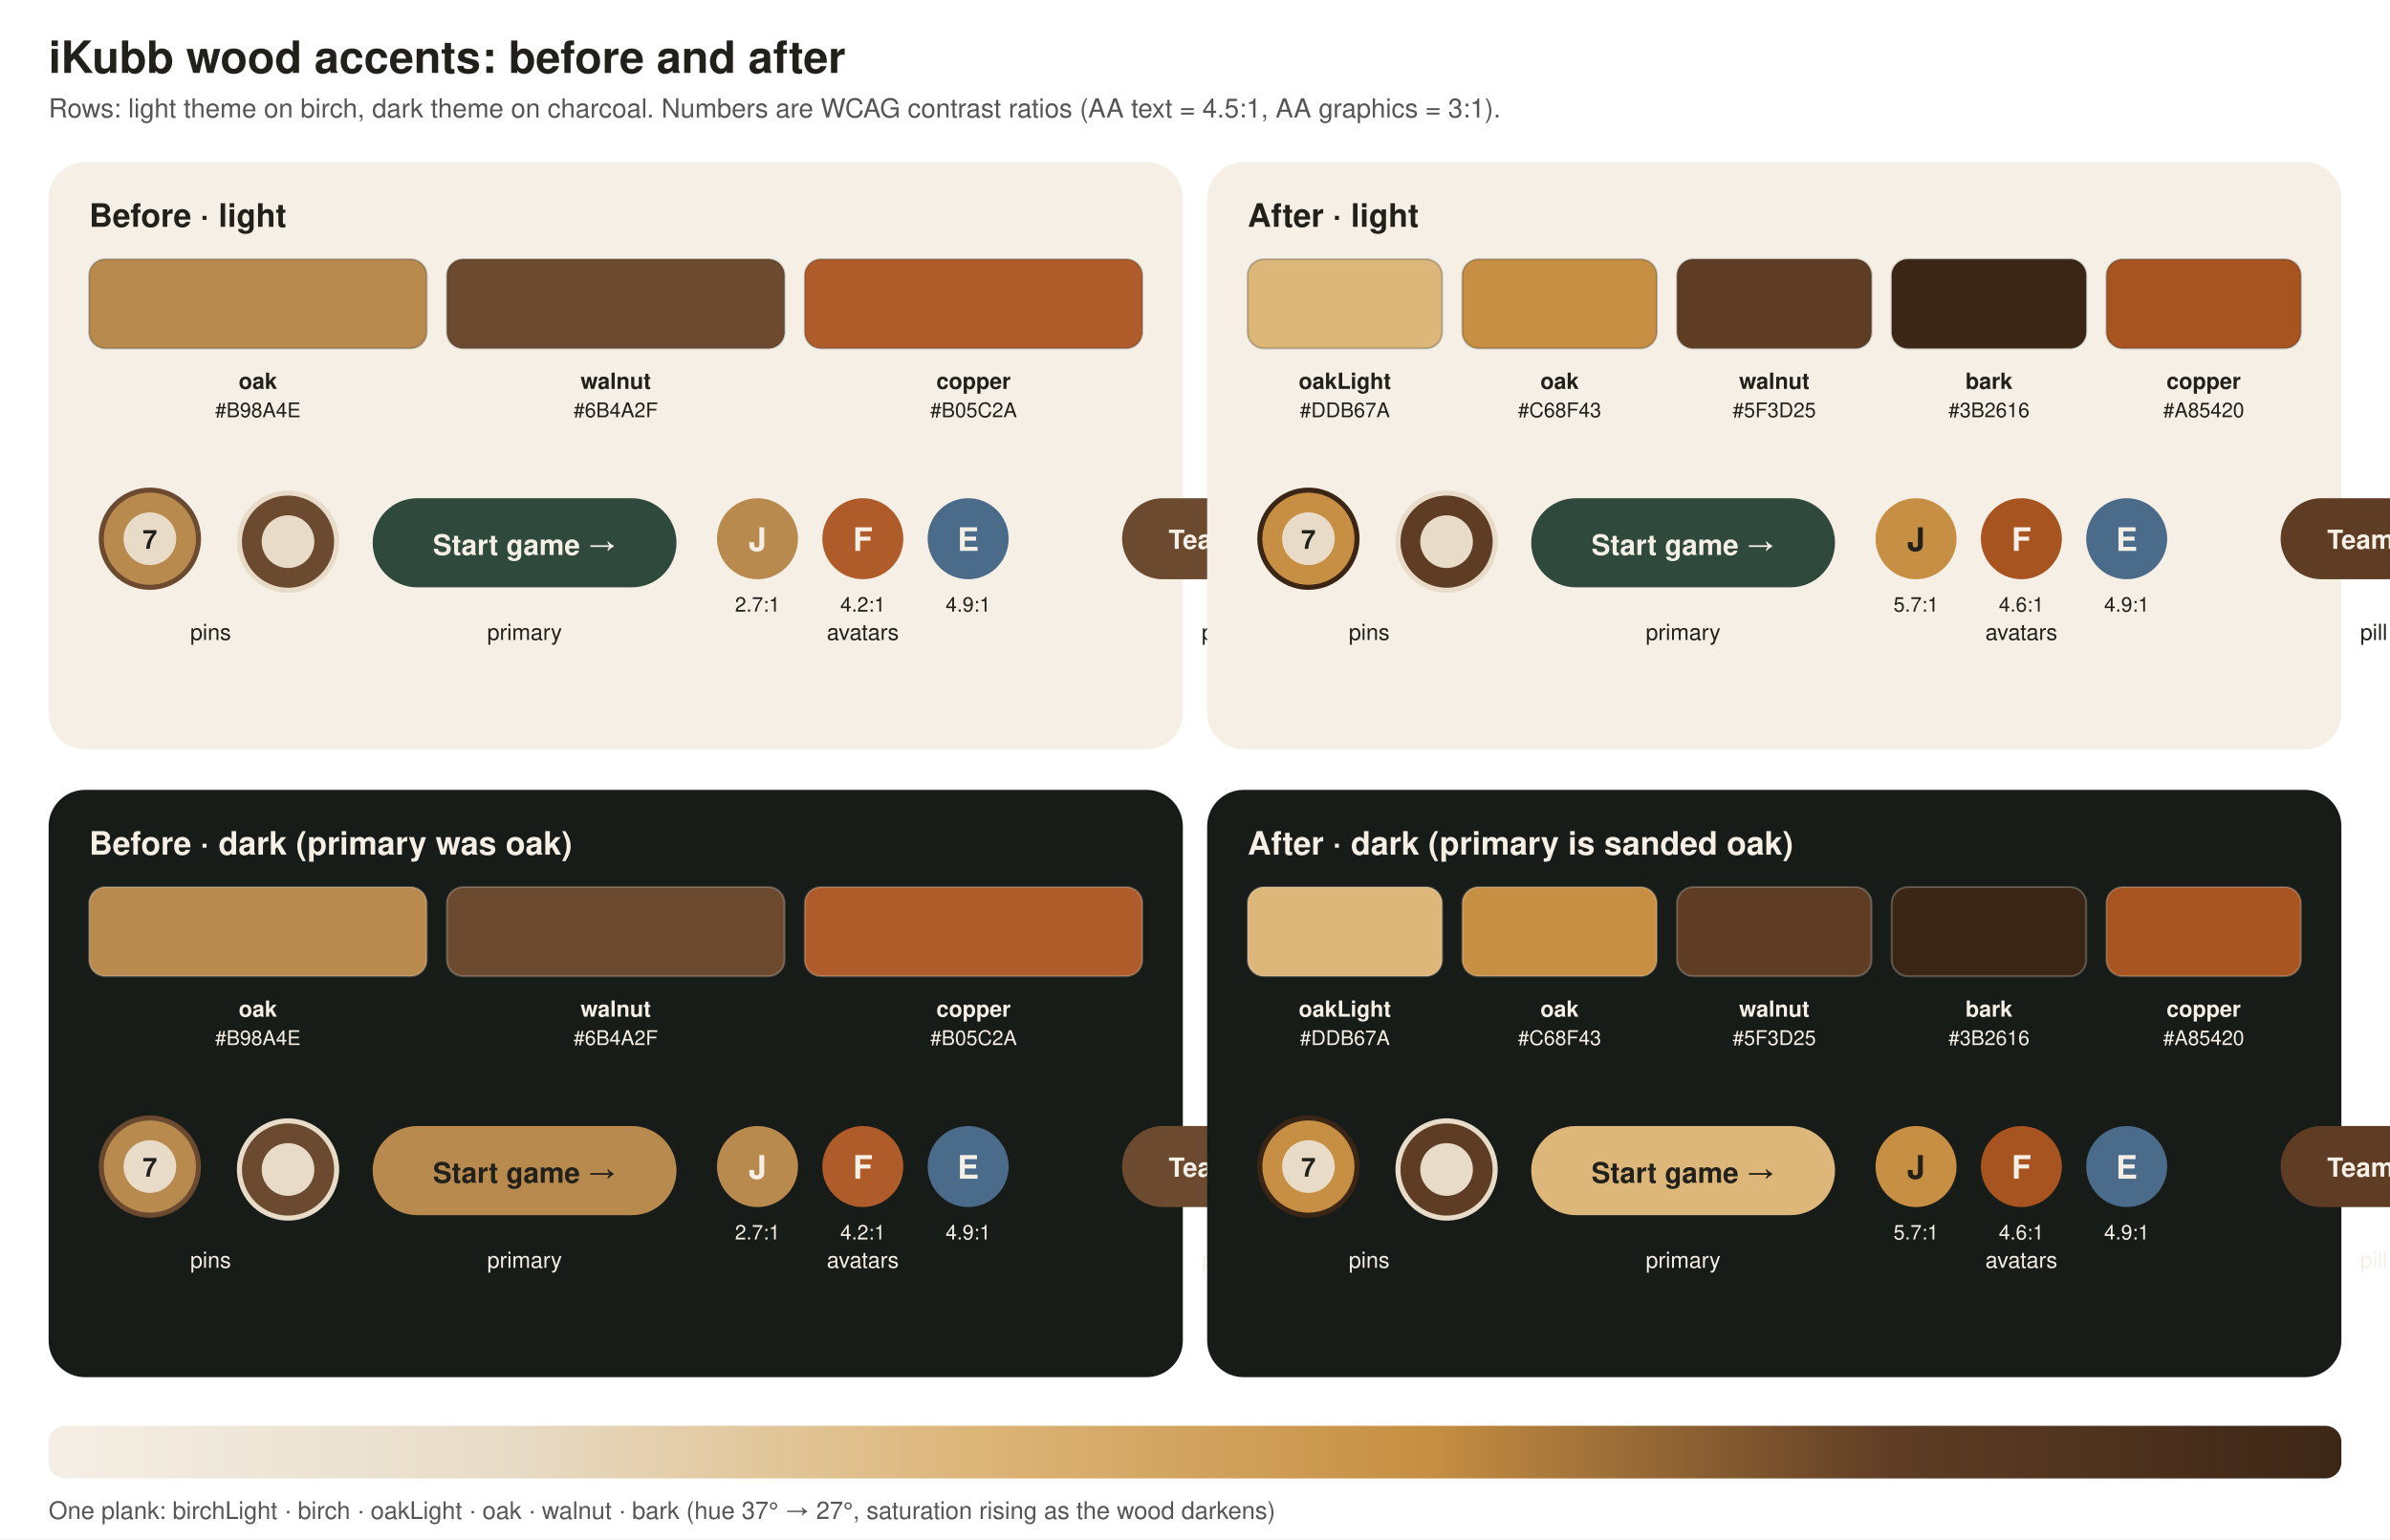
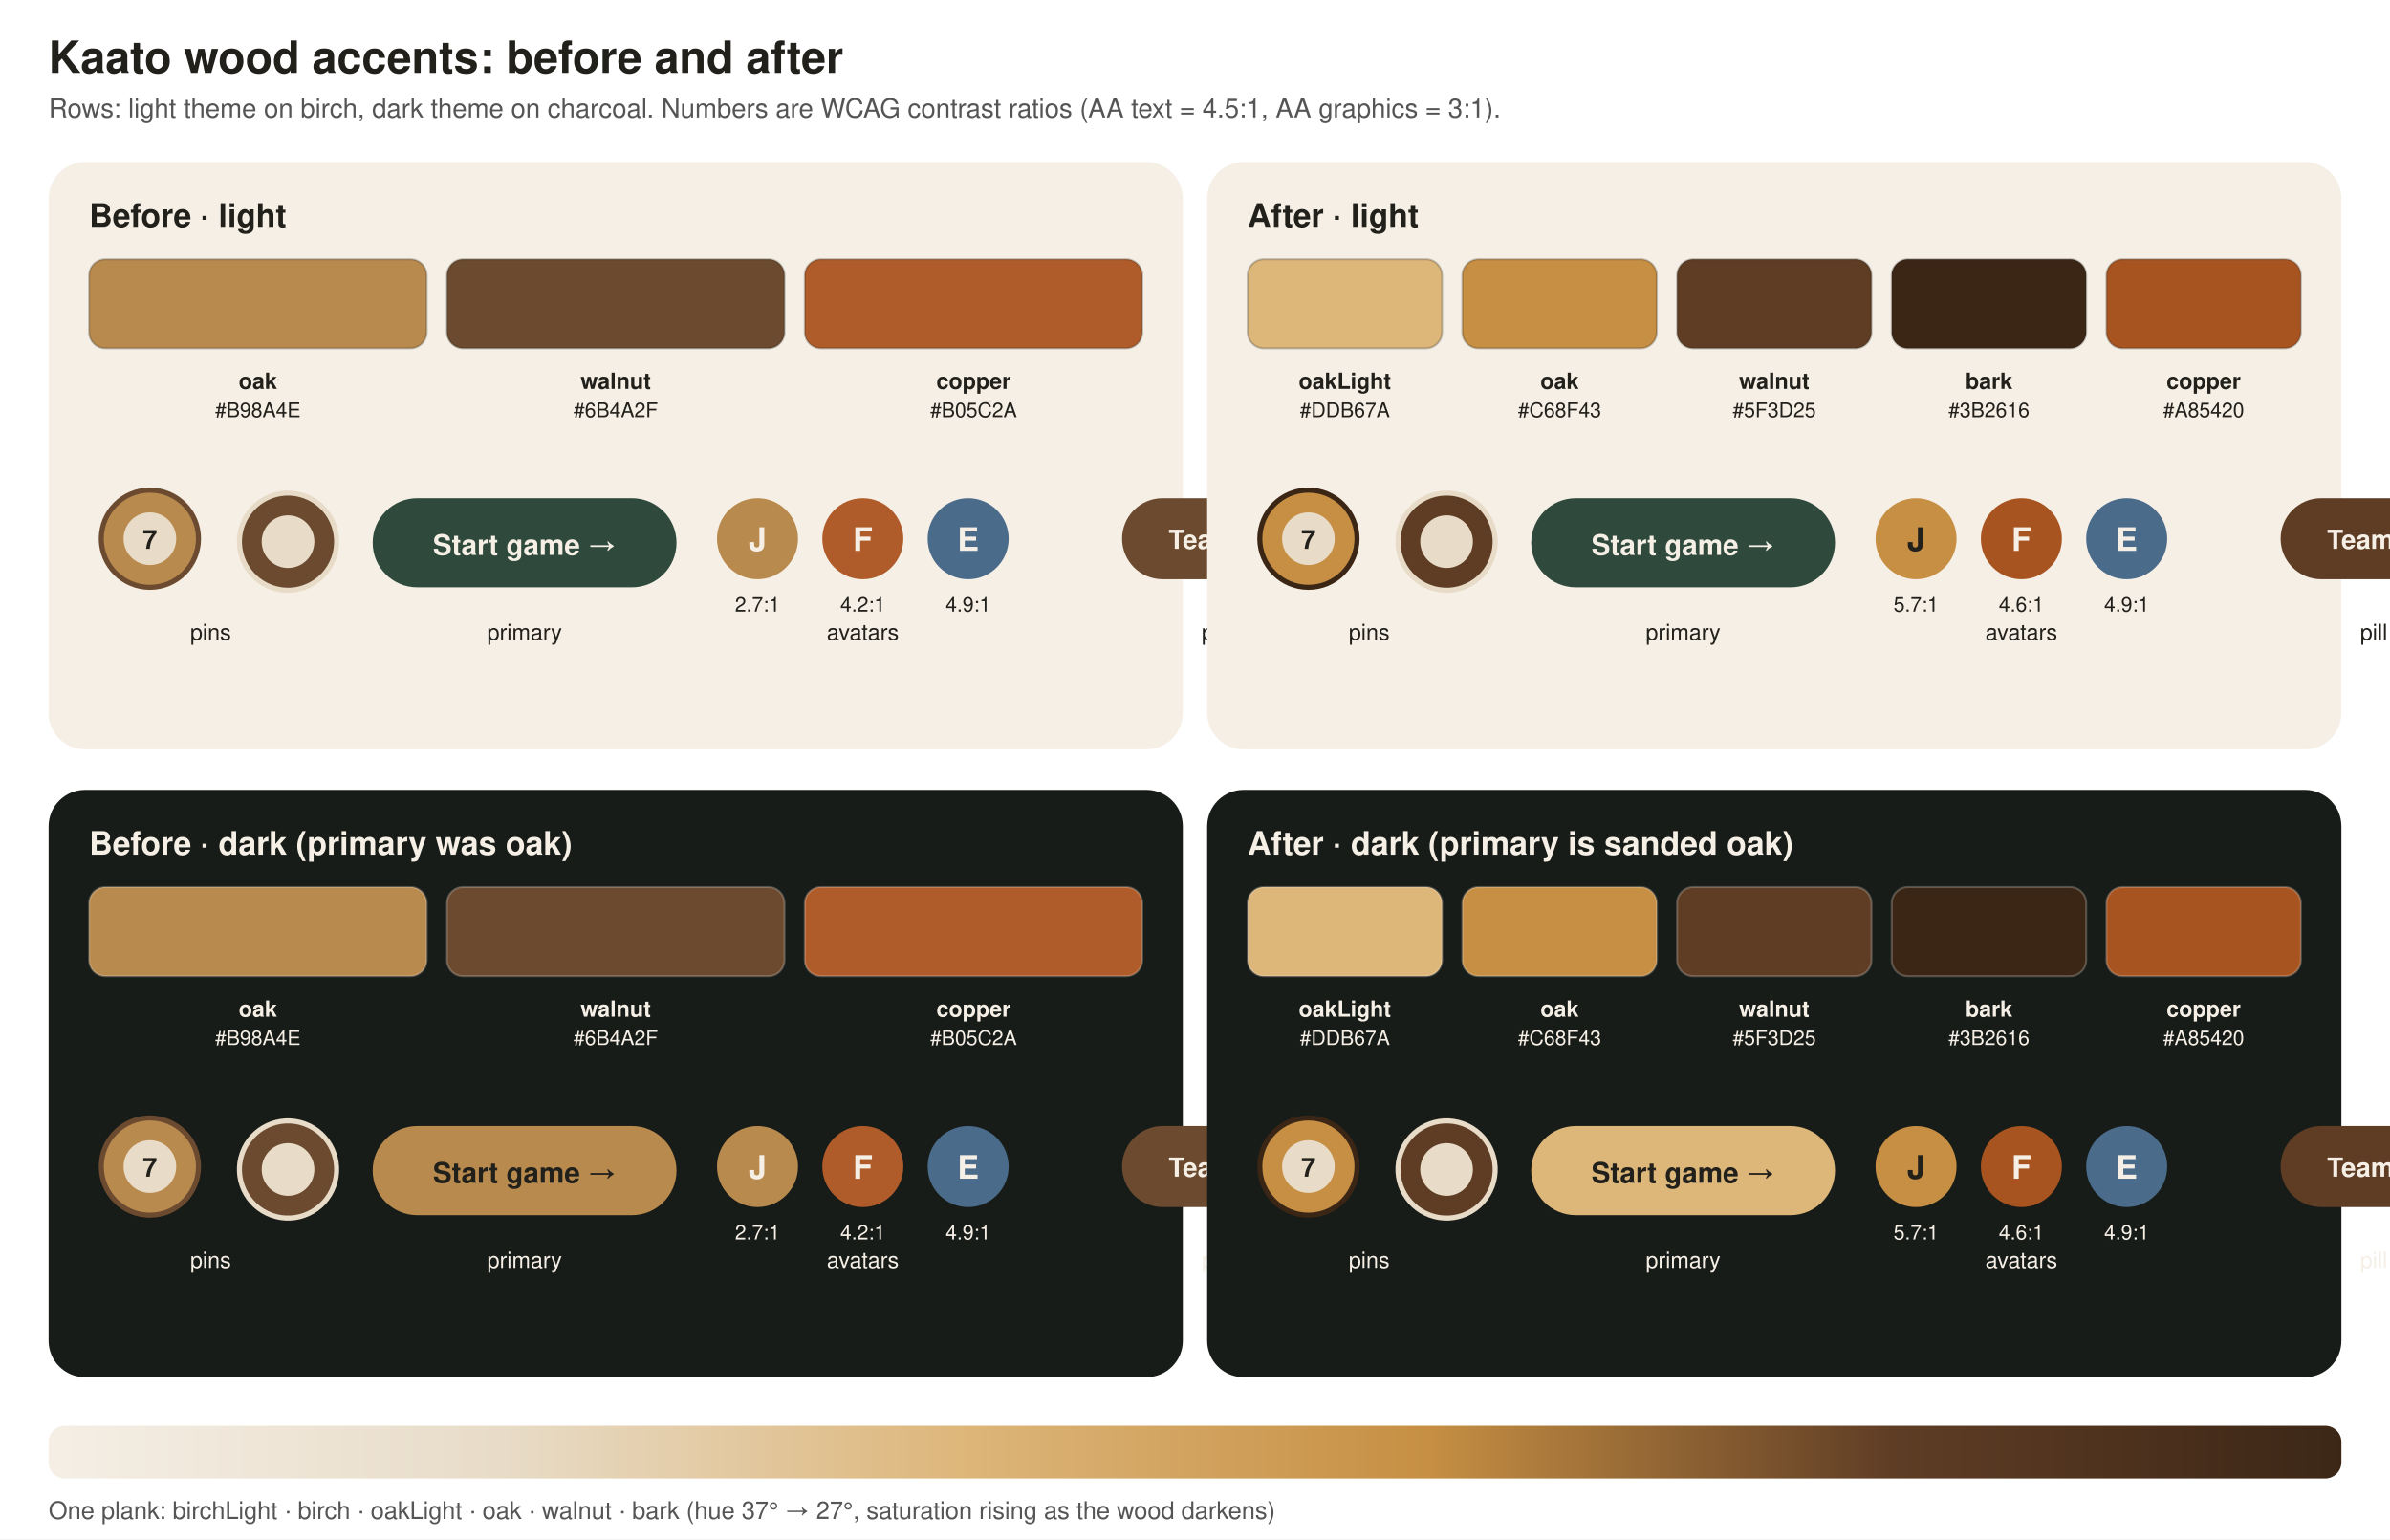
<svg xmlns="http://www.w3.org/2000/svg" width="1180" height="760" viewBox="0 0 1180 760" font-family="-apple-system, Helvetica, Arial, sans-serif">
  <rect width="1180" height="760" fill="#FFFFFF" />
-   <text x="24" y="36" font-size="22" fill="#22201B" font-weight="700" text-anchor="start">iKubb wood accents: before and after</text>
+   <text x="24" y="36" font-size="22" fill="#22201B" font-weight="700" text-anchor="start">Kaato wood accents: before and after</text>
  <text x="24" y="58" font-size="13" fill="#555" font-weight="400" text-anchor="start">Rows: light theme on birch, dark theme on charcoal. Numbers are WCAG contrast ratios (AA text = 4.5:1, AA graphics = 3:1).</text>
  <rect x="24" y="80" width="560" height="290" rx="18" fill="#F5EFE6" />
  <text x="44" y="112" font-size="16" fill="#22201B" font-weight="700" text-anchor="start">Before · light</text>
  <rect x="44.0" y="128" width="166.667" height="44" rx="8" fill="#B98A4E" stroke="#22201B" stroke-opacity="0.25" />
  <text x="127.333" y="192" font-size="11" fill="#22201B" font-weight="600" text-anchor="middle">oak</text>
  <text x="127.333" y="206" font-size="10" fill="#22201B" font-weight="400" text-anchor="middle">#B98A4E</text>
  <rect x="220.667" y="128" width="166.667" height="44" rx="8" fill="#6B4A2F" stroke="#22201B" stroke-opacity="0.25" />
  <text x="304.0" y="192" font-size="11" fill="#22201B" font-weight="600" text-anchor="middle">walnut</text>
  <text x="304.0" y="206" font-size="10" fill="#22201B" font-weight="400" text-anchor="middle">#6B4A2F</text>
  <rect x="397.333" y="128" width="166.667" height="44" rx="8" fill="#B05C2A" stroke="#22201B" stroke-opacity="0.25" />
  <text x="480.667" y="192" font-size="11" fill="#22201B" font-weight="600" text-anchor="middle">copper</text>
  <text x="480.667" y="206" font-size="10" fill="#22201B" font-weight="400" text-anchor="middle">#B05C2A</text>
  <circle cx="74" cy="266" r="24" fill="#B98A4E" stroke="#6B4A2F" stroke-width="2.5" />
  <circle cx="74" cy="266" r="13" fill="#E8DCC8" />
  <text x="74" y="271" font-size="13" fill="#22201B" font-weight="700" text-anchor="middle">7</text>
  <g transform="rotate(20 134 290)">
    <circle cx="134" cy="266" r="24" fill="#6B4A2F" stroke="#E8DCC8" stroke-width="2.5" />
    <circle cx="134" cy="266" r="13" fill="#E8DCC8" />
  </g>
  <text x="104" y="316" font-size="11" fill="#22201B" font-weight="400" text-anchor="middle">pins</text>
  <rect x="184" y="246" width="150" height="44" rx="22" fill="#2F4A3C" />
  <text x="259" y="274" font-size="14" fill="#F5EFE6" font-weight="700" text-anchor="middle">Start game →</text>
  <text x="259" y="316" font-size="11" fill="#22201B" font-weight="400" text-anchor="middle">primary</text>
  <circle cx="374" cy="266" r="20" fill="#B98A4E" />
  <text x="374" y="272" font-size="16" fill="#F5EFE6" font-weight="700" text-anchor="middle">J</text>
  <text x="374" y="302" font-size="10" fill="#22201B" font-weight="400" text-anchor="middle">2.7:1</text>
  <circle cx="426" cy="266" r="20" fill="#B05C2A" />
  <text x="426" y="272" font-size="16" fill="#F5EFE6" font-weight="700" text-anchor="middle">F</text>
  <text x="426" y="302" font-size="10" fill="#22201B" font-weight="400" text-anchor="middle">4.2:1</text>
  <circle cx="478" cy="266" r="20" fill="#4A6B8A" />
  <text x="478" y="272" font-size="16" fill="#F5EFE6" font-weight="700" text-anchor="middle">E</text>
  <text x="478" y="302" font-size="10" fill="#22201B" font-weight="400" text-anchor="middle">4.9:1</text>
  <text x="426" y="316" font-size="11" fill="#22201B" font-weight="400" text-anchor="middle">avatars</text>
  <rect x="554" y="246" width="92" height="40" rx="20" fill="#6B4A2F" />
  <text x="600" y="271" font-size="13" fill="#F5EFE6" font-weight="700" text-anchor="middle">Team A</text>
  <text x="600" y="316" font-size="11" fill="#22201B" font-weight="400" text-anchor="middle">pill</text>
  <path d="M684 266 h40 m-10 -10 l10 10 l-10 10" stroke="#6B4A2F" stroke-width="3" fill="none" stroke-linecap="round" stroke-linejoin="round" />
  <path d="M746 252 h22 v8 a11 11 0 0 1 -22 0 z M751 276 h12 v4 h-12 z" fill="#6B4A2F" />
  <text x="724" y="302" font-size="10" fill="#22201B" font-weight="400" text-anchor="middle">6.9:1 on surface</text>
  <text x="724" y="316" font-size="11" fill="#22201B" font-weight="400" text-anchor="middle">wood icons</text>
  <rect x="814" y="242" width="150" height="50" rx="12" fill="#2F4A3C" fill-opacity="0.12" stroke="#2F4A3C" stroke-width="2" />
  <circle cx="834" cy="267" r="7" fill="none" stroke="#2F4A3C" stroke-width="2" />
  <circle cx="834" cy="267" r="3.5" fill="#2F4A3C" />
  <text x="850" y="272" font-size="13" fill="#22201B" font-weight="600" text-anchor="start">Number kubb</text>
  <text x="889" y="316" font-size="11" fill="#22201B" font-weight="400" text-anchor="middle">selected card</text>
  <rect x="596" y="80" width="560" height="290" rx="18" fill="#F5EFE6" />
  <text x="616" y="112" font-size="16" fill="#22201B" font-weight="700" text-anchor="start">After · light</text>
  <rect x="616.0" y="128" width="96.0" height="44" rx="8" fill="#DDB67A" stroke="#22201B" stroke-opacity="0.25" />
  <text x="664.0" y="192" font-size="11" fill="#22201B" font-weight="600" text-anchor="middle">oakLight</text>
  <text x="664.0" y="206" font-size="10" fill="#22201B" font-weight="400" text-anchor="middle">#DDB67A</text>
  <rect x="722.0" y="128" width="96.0" height="44" rx="8" fill="#C68F43" stroke="#22201B" stroke-opacity="0.25" />
  <text x="770.0" y="192" font-size="11" fill="#22201B" font-weight="600" text-anchor="middle">oak</text>
  <text x="770.0" y="206" font-size="10" fill="#22201B" font-weight="400" text-anchor="middle">#C68F43</text>
  <rect x="828.0" y="128" width="96.0" height="44" rx="8" fill="#5F3D25" stroke="#22201B" stroke-opacity="0.25" />
  <text x="876.0" y="192" font-size="11" fill="#22201B" font-weight="600" text-anchor="middle">walnut</text>
  <text x="876.0" y="206" font-size="10" fill="#22201B" font-weight="400" text-anchor="middle">#5F3D25</text>
  <rect x="934.0" y="128" width="96.0" height="44" rx="8" fill="#3B2616" stroke="#22201B" stroke-opacity="0.25" />
  <text x="982.0" y="192" font-size="11" fill="#22201B" font-weight="600" text-anchor="middle">bark</text>
  <text x="982.0" y="206" font-size="10" fill="#22201B" font-weight="400" text-anchor="middle">#3B2616</text>
  <rect x="1040.0" y="128" width="96.0" height="44" rx="8" fill="#A85420" stroke="#22201B" stroke-opacity="0.25" />
  <text x="1088.0" y="192" font-size="11" fill="#22201B" font-weight="600" text-anchor="middle">copper</text>
  <text x="1088.0" y="206" font-size="10" fill="#22201B" font-weight="400" text-anchor="middle">#A85420</text>
  <circle cx="646" cy="266" r="24" fill="#C68F43" stroke="#3B2616" stroke-width="2.5" />
  <circle cx="646" cy="266" r="13" fill="#E8DCC8" />
  <text x="646" y="271" font-size="13" fill="#22201B" font-weight="700" text-anchor="middle">7</text>
  <g transform="rotate(20 706 290)">
    <circle cx="706" cy="266" r="24" fill="#5F3D25" stroke="#E8DCC8" stroke-width="2.5" />
    <circle cx="706" cy="266" r="13" fill="#E8DCC8" />
  </g>
  <text x="676" y="316" font-size="11" fill="#22201B" font-weight="400" text-anchor="middle">pins</text>
  <rect x="756" y="246" width="150" height="44" rx="22" fill="#2F4A3C" />
  <text x="831" y="274" font-size="14" fill="#F5EFE6" font-weight="700" text-anchor="middle">Start game →</text>
  <text x="831" y="316" font-size="11" fill="#22201B" font-weight="400" text-anchor="middle">primary</text>
  <circle cx="946" cy="266" r="20" fill="#C68F43" />
  <text x="946" y="272" font-size="16" fill="#22201B" font-weight="700" text-anchor="middle">J</text>
  <text x="946" y="302" font-size="10" fill="#22201B" font-weight="400" text-anchor="middle">5.7:1</text>
  <circle cx="998" cy="266" r="20" fill="#A85420" />
  <text x="998" y="272" font-size="16" fill="#F5EFE6" font-weight="700" text-anchor="middle">F</text>
  <text x="998" y="302" font-size="10" fill="#22201B" font-weight="400" text-anchor="middle">4.6:1</text>
  <circle cx="1050" cy="266" r="20" fill="#4A6B8A" />
  <text x="1050" y="272" font-size="16" fill="#F5EFE6" font-weight="700" text-anchor="middle">E</text>
  <text x="1050" y="302" font-size="10" fill="#22201B" font-weight="400" text-anchor="middle">4.9:1</text>
  <text x="998" y="316" font-size="11" fill="#22201B" font-weight="400" text-anchor="middle">avatars</text>
  <rect x="1126" y="246" width="92" height="40" rx="20" fill="#5F3D25" />
  <text x="1172" y="271" font-size="13" fill="#F5EFE6" font-weight="700" text-anchor="middle">Team A</text>
  <text x="1172" y="316" font-size="11" fill="#22201B" font-weight="400" text-anchor="middle">pill</text>
  <path d="M1256 266 h40 m-10 -10 l10 10 l-10 10" stroke="#5F3D25" stroke-width="3" fill="none" stroke-linecap="round" stroke-linejoin="round" />
  <path d="M1318 252 h22 v8 a11 11 0 0 1 -22 0 z M1323 276 h12 v4 h-12 z" fill="#5F3D25" />
  <text x="1296" y="302" font-size="10" fill="#22201B" font-weight="400" text-anchor="middle">8.4:1 on surface</text>
  <text x="1296" y="316" font-size="11" fill="#22201B" font-weight="400" text-anchor="middle">wood icons</text>
  <rect x="1386" y="242" width="150" height="50" rx="12" fill="#2F4A3C" fill-opacity="0.12" stroke="#2F4A3C" stroke-width="2" />
  <circle cx="1406" cy="267" r="7" fill="none" stroke="#2F4A3C" stroke-width="2" />
  <circle cx="1406" cy="267" r="3.5" fill="#2F4A3C" />
  <text x="1422" y="272" font-size="13" fill="#22201B" font-weight="600" text-anchor="start">Number kubb</text>
  <text x="1461" y="316" font-size="11" fill="#22201B" font-weight="400" text-anchor="middle">selected card</text>
  <rect x="24" y="390" width="560" height="290" rx="18" fill="#181C18" />
  <text x="44" y="422" font-size="16" fill="#F5EFE6" font-weight="700" text-anchor="start">Before · dark (primary was oak)</text>
  <rect x="44.0" y="438" width="166.667" height="44" rx="8" fill="#B98A4E" stroke="#F5EFE6" stroke-opacity="0.25" />
  <text x="127.333" y="502" font-size="11" fill="#F5EFE6" font-weight="600" text-anchor="middle">oak</text>
  <text x="127.333" y="516" font-size="10" fill="#F5EFE6" font-weight="400" text-anchor="middle">#B98A4E</text>
  <rect x="220.667" y="438" width="166.667" height="44" rx="8" fill="#6B4A2F" stroke="#F5EFE6" stroke-opacity="0.25" />
  <text x="304.0" y="502" font-size="11" fill="#F5EFE6" font-weight="600" text-anchor="middle">walnut</text>
  <text x="304.0" y="516" font-size="10" fill="#F5EFE6" font-weight="400" text-anchor="middle">#6B4A2F</text>
  <rect x="397.333" y="438" width="166.667" height="44" rx="8" fill="#B05C2A" stroke="#F5EFE6" stroke-opacity="0.25" />
  <text x="480.667" y="502" font-size="11" fill="#F5EFE6" font-weight="600" text-anchor="middle">copper</text>
  <text x="480.667" y="516" font-size="10" fill="#F5EFE6" font-weight="400" text-anchor="middle">#B05C2A</text>
  <circle cx="74" cy="576" r="24" fill="#B98A4E" stroke="#6B4A2F" stroke-width="2.5" />
  <circle cx="74" cy="576" r="13" fill="#E8DCC8" />
  <text x="74" y="581" font-size="13" fill="#22201B" font-weight="700" text-anchor="middle">7</text>
  <g transform="rotate(20 134 600)">
    <circle cx="134" cy="576" r="24" fill="#6B4A2F" stroke="#E8DCC8" stroke-width="2.5" />
    <circle cx="134" cy="576" r="13" fill="#E8DCC8" />
  </g>
  <text x="104" y="626" font-size="11" fill="#F5EFE6" font-weight="400" text-anchor="middle">pins</text>
  <rect x="184" y="556" width="150" height="44" rx="22" fill="#B98A4E" />
  <text x="259" y="584" font-size="14" fill="#22201B" font-weight="700" text-anchor="middle">Start game →</text>
  <text x="259" y="626" font-size="11" fill="#F5EFE6" font-weight="400" text-anchor="middle">primary</text>
  <circle cx="374" cy="576" r="20" fill="#B98A4E" />
  <text x="374" y="582" font-size="16" fill="#F5EFE6" font-weight="700" text-anchor="middle">J</text>
  <text x="374" y="612" font-size="10" fill="#F5EFE6" font-weight="400" text-anchor="middle">2.7:1</text>
  <circle cx="426" cy="576" r="20" fill="#B05C2A" />
  <text x="426" y="582" font-size="16" fill="#F5EFE6" font-weight="700" text-anchor="middle">F</text>
  <text x="426" y="612" font-size="10" fill="#F5EFE6" font-weight="400" text-anchor="middle">4.2:1</text>
  <circle cx="478" cy="576" r="20" fill="#4A6B8A" />
  <text x="478" y="582" font-size="16" fill="#F5EFE6" font-weight="700" text-anchor="middle">E</text>
  <text x="478" y="612" font-size="10" fill="#F5EFE6" font-weight="400" text-anchor="middle">4.9:1</text>
  <text x="426" y="626" font-size="11" fill="#F5EFE6" font-weight="400" text-anchor="middle">avatars</text>
  <rect x="554" y="556" width="92" height="40" rx="20" fill="#6B4A2F" />
  <text x="600" y="581" font-size="13" fill="#F5EFE6" font-weight="700" text-anchor="middle">Team A</text>
  <text x="600" y="626" font-size="11" fill="#F5EFE6" font-weight="400" text-anchor="middle">pill</text>
  <path d="M684 576 h40 m-10 -10 l10 10 l-10 10" stroke="#B98A4E" stroke-width="3" fill="none" stroke-linecap="round" stroke-linejoin="round" />
  <path d="M746 562 h22 v8 a11 11 0 0 1 -22 0 z M751 586 h12 v4 h-12 z" fill="#B98A4E" />
  <text x="724" y="612" font-size="10" fill="#F5EFE6" font-weight="400" text-anchor="middle">5.6:1 on surface</text>
  <text x="724" y="626" font-size="11" fill="#F5EFE6" font-weight="400" text-anchor="middle">wood icons</text>
  <rect x="814" y="552" width="150" height="50" rx="12" fill="#B98A4E" fill-opacity="0.12" stroke="#B98A4E" stroke-width="2" />
  <circle cx="834" cy="577" r="7" fill="none" stroke="#B98A4E" stroke-width="2" />
  <circle cx="834" cy="577" r="3.5" fill="#B98A4E" />
  <text x="850" y="582" font-size="13" fill="#F5EFE6" font-weight="600" text-anchor="start">Number kubb</text>
  <text x="889" y="626" font-size="11" fill="#F5EFE6" font-weight="400" text-anchor="middle">selected card</text>
  <rect x="596" y="390" width="560" height="290" rx="18" fill="#181C18" />
  <text x="616" y="422" font-size="16" fill="#F5EFE6" font-weight="700" text-anchor="start">After · dark (primary is sanded oak)</text>
  <rect x="616.0" y="438" width="96.0" height="44" rx="8" fill="#DDB67A" stroke="#F5EFE6" stroke-opacity="0.25" />
  <text x="664.0" y="502" font-size="11" fill="#F5EFE6" font-weight="600" text-anchor="middle">oakLight</text>
  <text x="664.0" y="516" font-size="10" fill="#F5EFE6" font-weight="400" text-anchor="middle">#DDB67A</text>
  <rect x="722.0" y="438" width="96.0" height="44" rx="8" fill="#C68F43" stroke="#F5EFE6" stroke-opacity="0.25" />
  <text x="770.0" y="502" font-size="11" fill="#F5EFE6" font-weight="600" text-anchor="middle">oak</text>
  <text x="770.0" y="516" font-size="10" fill="#F5EFE6" font-weight="400" text-anchor="middle">#C68F43</text>
  <rect x="828.0" y="438" width="96.0" height="44" rx="8" fill="#5F3D25" stroke="#F5EFE6" stroke-opacity="0.25" />
  <text x="876.0" y="502" font-size="11" fill="#F5EFE6" font-weight="600" text-anchor="middle">walnut</text>
  <text x="876.0" y="516" font-size="10" fill="#F5EFE6" font-weight="400" text-anchor="middle">#5F3D25</text>
  <rect x="934.0" y="438" width="96.0" height="44" rx="8" fill="#3B2616" stroke="#F5EFE6" stroke-opacity="0.25" />
  <text x="982.0" y="502" font-size="11" fill="#F5EFE6" font-weight="600" text-anchor="middle">bark</text>
  <text x="982.0" y="516" font-size="10" fill="#F5EFE6" font-weight="400" text-anchor="middle">#3B2616</text>
  <rect x="1040.0" y="438" width="96.0" height="44" rx="8" fill="#A85420" stroke="#F5EFE6" stroke-opacity="0.25" />
  <text x="1088.0" y="502" font-size="11" fill="#F5EFE6" font-weight="600" text-anchor="middle">copper</text>
  <text x="1088.0" y="516" font-size="10" fill="#F5EFE6" font-weight="400" text-anchor="middle">#A85420</text>
  <circle cx="646" cy="576" r="24" fill="#C68F43" stroke="#3B2616" stroke-width="2.5" />
  <circle cx="646" cy="576" r="13" fill="#E8DCC8" />
  <text x="646" y="581" font-size="13" fill="#22201B" font-weight="700" text-anchor="middle">7</text>
  <g transform="rotate(20 706 600)">
    <circle cx="706" cy="576" r="24" fill="#5F3D25" stroke="#E8DCC8" stroke-width="2.5" />
    <circle cx="706" cy="576" r="13" fill="#E8DCC8" />
  </g>
  <text x="676" y="626" font-size="11" fill="#F5EFE6" font-weight="400" text-anchor="middle">pins</text>
  <rect x="756" y="556" width="150" height="44" rx="22" fill="#DDB67A" />
  <text x="831" y="584" font-size="14" fill="#22201B" font-weight="700" text-anchor="middle">Start game →</text>
  <text x="831" y="626" font-size="11" fill="#F5EFE6" font-weight="400" text-anchor="middle">primary</text>
  <circle cx="946" cy="576" r="20" fill="#C68F43" />
  <text x="946" y="582" font-size="16" fill="#22201B" font-weight="700" text-anchor="middle">J</text>
  <text x="946" y="612" font-size="10" fill="#F5EFE6" font-weight="400" text-anchor="middle">5.7:1</text>
  <circle cx="998" cy="576" r="20" fill="#A85420" />
  <text x="998" y="582" font-size="16" fill="#F5EFE6" font-weight="700" text-anchor="middle">F</text>
  <text x="998" y="612" font-size="10" fill="#F5EFE6" font-weight="400" text-anchor="middle">4.6:1</text>
  <circle cx="1050" cy="576" r="20" fill="#4A6B8A" />
  <text x="1050" y="582" font-size="16" fill="#F5EFE6" font-weight="700" text-anchor="middle">E</text>
  <text x="1050" y="612" font-size="10" fill="#F5EFE6" font-weight="400" text-anchor="middle">4.9:1</text>
  <text x="998" y="626" font-size="11" fill="#F5EFE6" font-weight="400" text-anchor="middle">avatars</text>
  <rect x="1126" y="556" width="92" height="40" rx="20" fill="#5F3D25" />
  <text x="1172" y="581" font-size="13" fill="#F5EFE6" font-weight="700" text-anchor="middle">Team A</text>
  <text x="1172" y="626" font-size="11" fill="#F5EFE6" font-weight="400" text-anchor="middle">pill</text>
  <path d="M1256 576 h40 m-10 -10 l10 10 l-10 10" stroke="#DDB67A" stroke-width="3" fill="none" stroke-linecap="round" stroke-linejoin="round" />
  <path d="M1318 562 h22 v8 a11 11 0 0 1 -22 0 z M1323 586 h12 v4 h-12 z" fill="#DDB67A" />
  <text x="1296" y="612" font-size="10" fill="#F5EFE6" font-weight="400" text-anchor="middle">9.1:1 on surface</text>
  <text x="1296" y="626" font-size="11" fill="#F5EFE6" font-weight="400" text-anchor="middle">wood icons</text>
  <rect x="1386" y="552" width="150" height="50" rx="12" fill="#DDB67A" fill-opacity="0.12" stroke="#DDB67A" stroke-width="2" />
  <circle cx="1406" cy="577" r="7" fill="none" stroke="#DDB67A" stroke-width="2" />
  <circle cx="1406" cy="577" r="3.5" fill="#DDB67A" />
  <text x="1422" y="582" font-size="13" fill="#F5EFE6" font-weight="600" text-anchor="start">Number kubb</text>
  <text x="1461" y="626" font-size="11" fill="#F5EFE6" font-weight="400" text-anchor="middle">selected card</text>
  <defs>
    <linearGradient id="ramp" x1="0" x2="1">
      <stop offset="0" stop-color="#F5EFE6" />
      <stop offset="0.2" stop-color="#E8DCC8" />
      <stop offset="0.4" stop-color="#DDB67A" />
      <stop offset="0.6" stop-color="#C68F43" />
      <stop offset="0.8" stop-color="#5F3D25" />
      <stop offset="1" stop-color="#3B2616" />
    </linearGradient>
  </defs>
  <rect x="24" y="704" width="1132" height="26" rx="8" fill="url(#ramp)" />
  <text x="24" y="750" font-size="12" fill="#555" font-weight="400" text-anchor="start">One plank: birchLight · birch · oakLight · oak · walnut · bark (hue 37° → 27°, saturation rising as the wood darkens)</text>
</svg>
